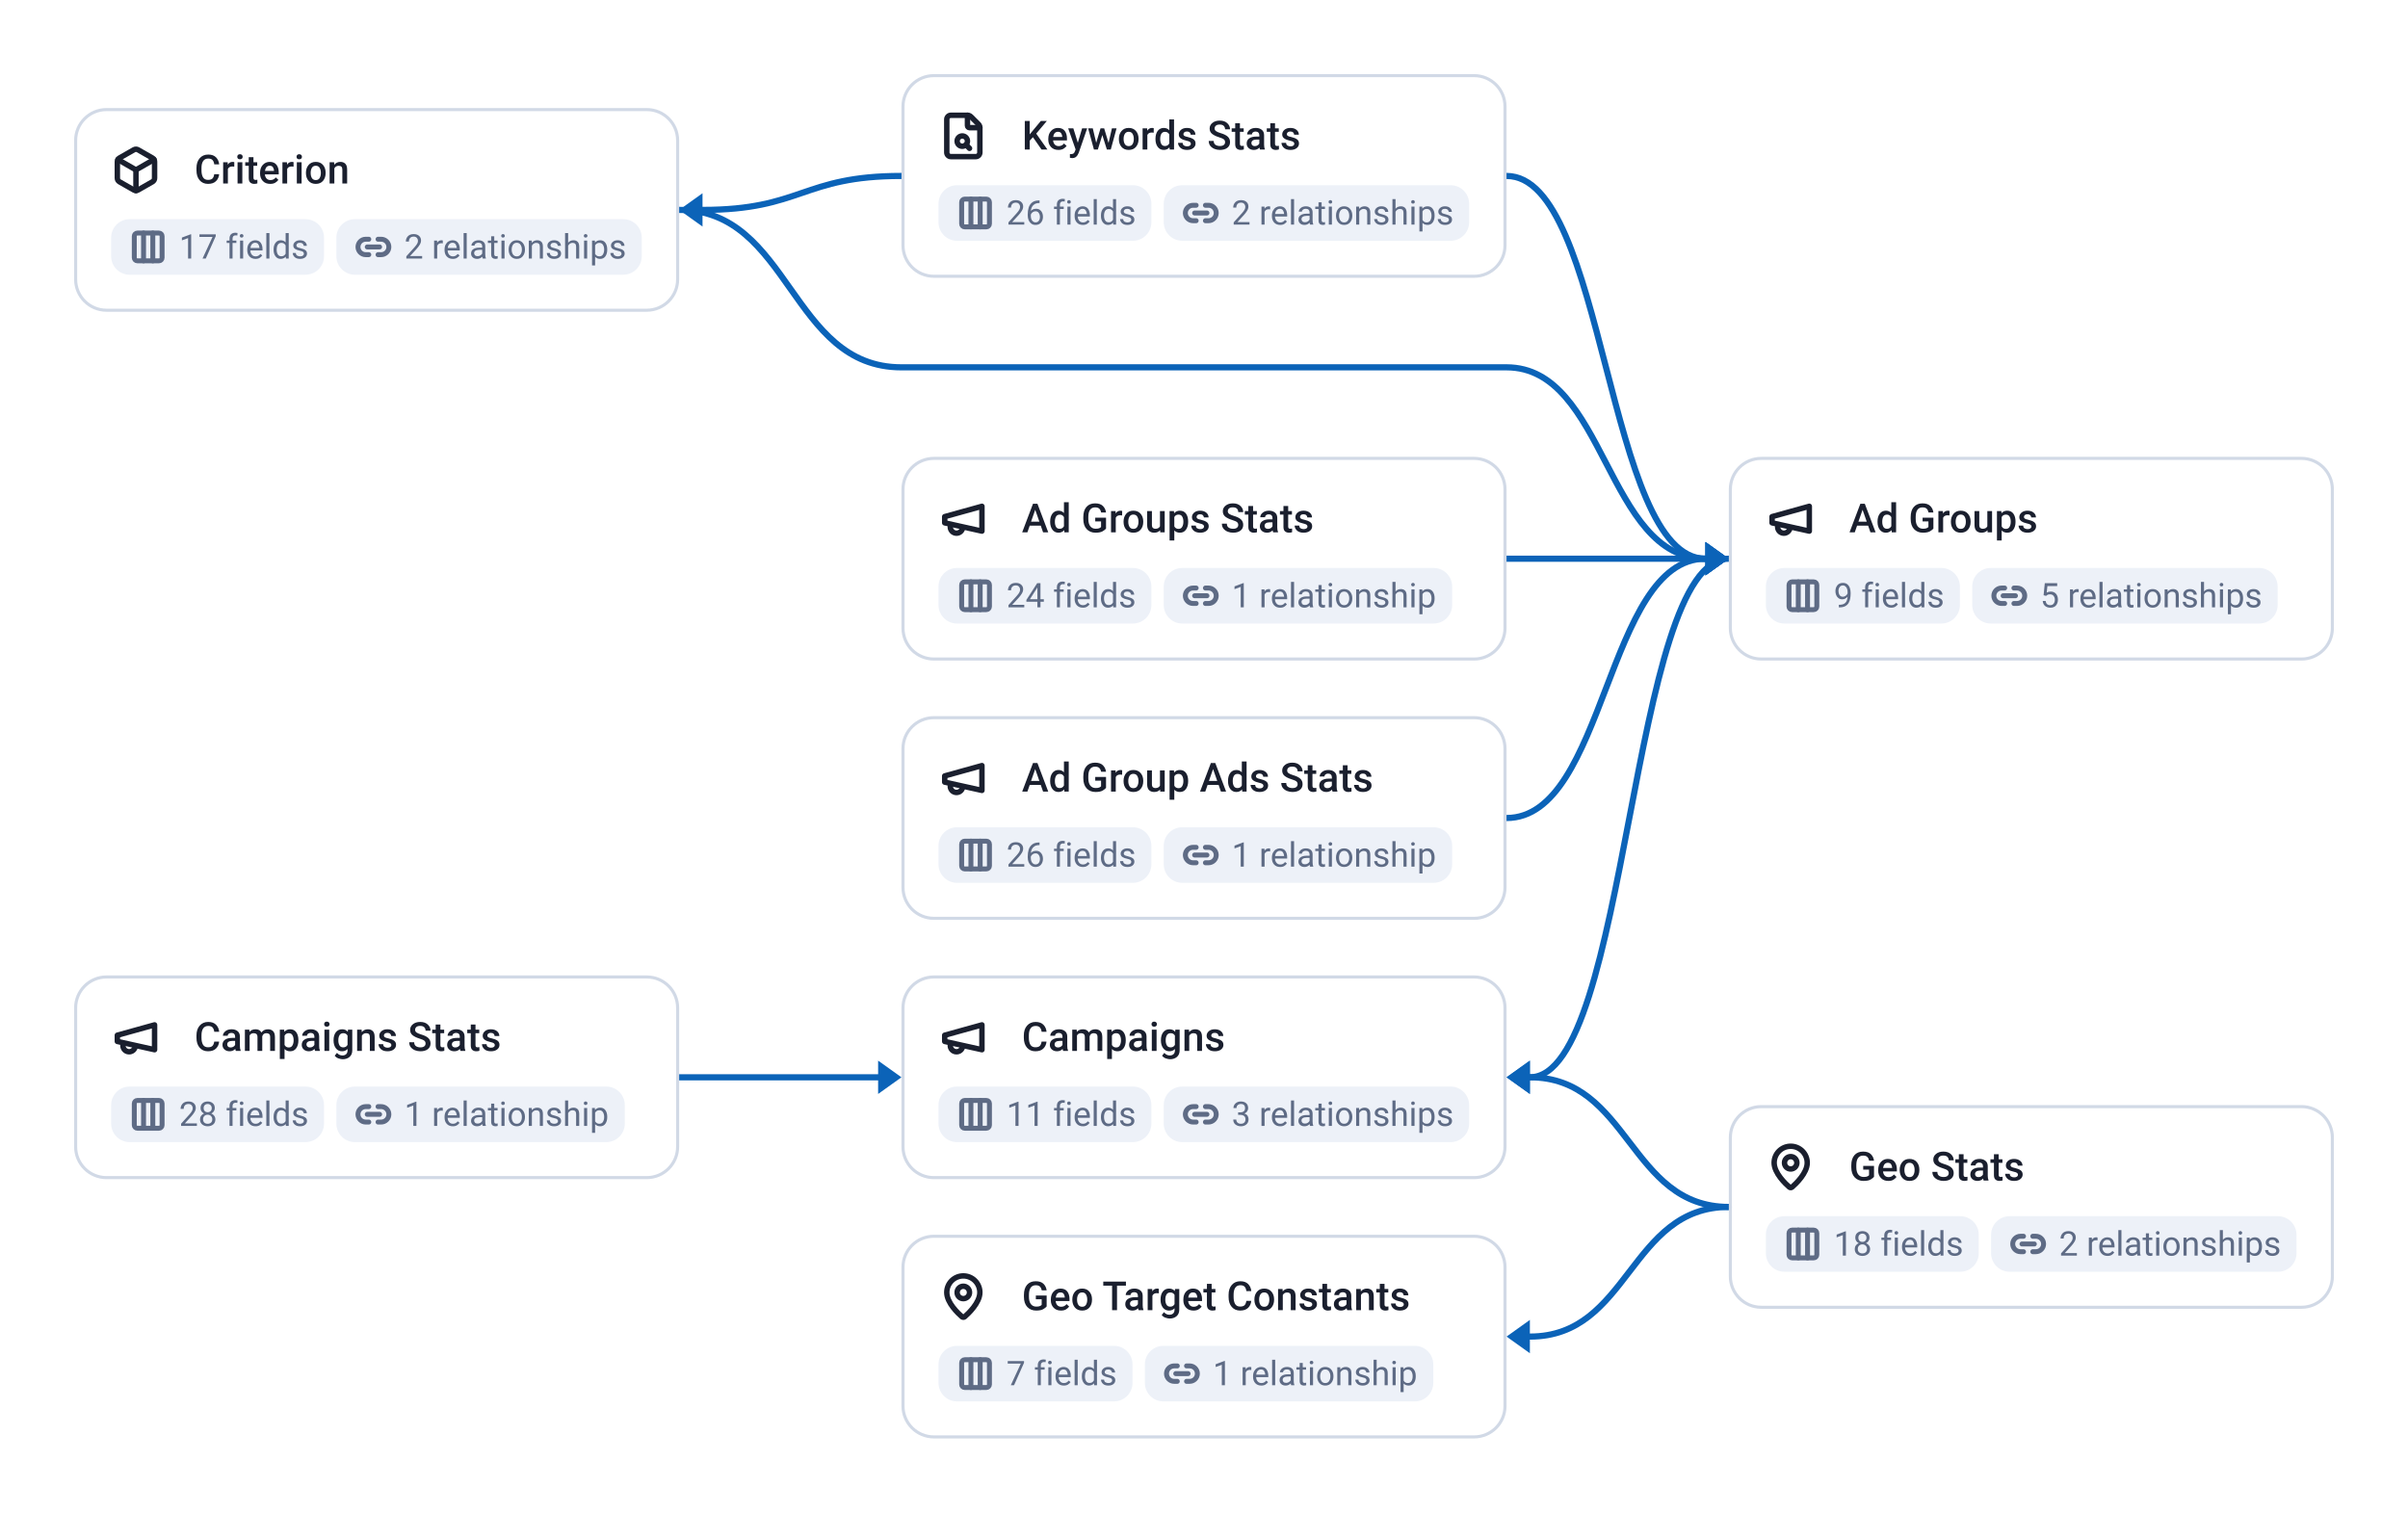
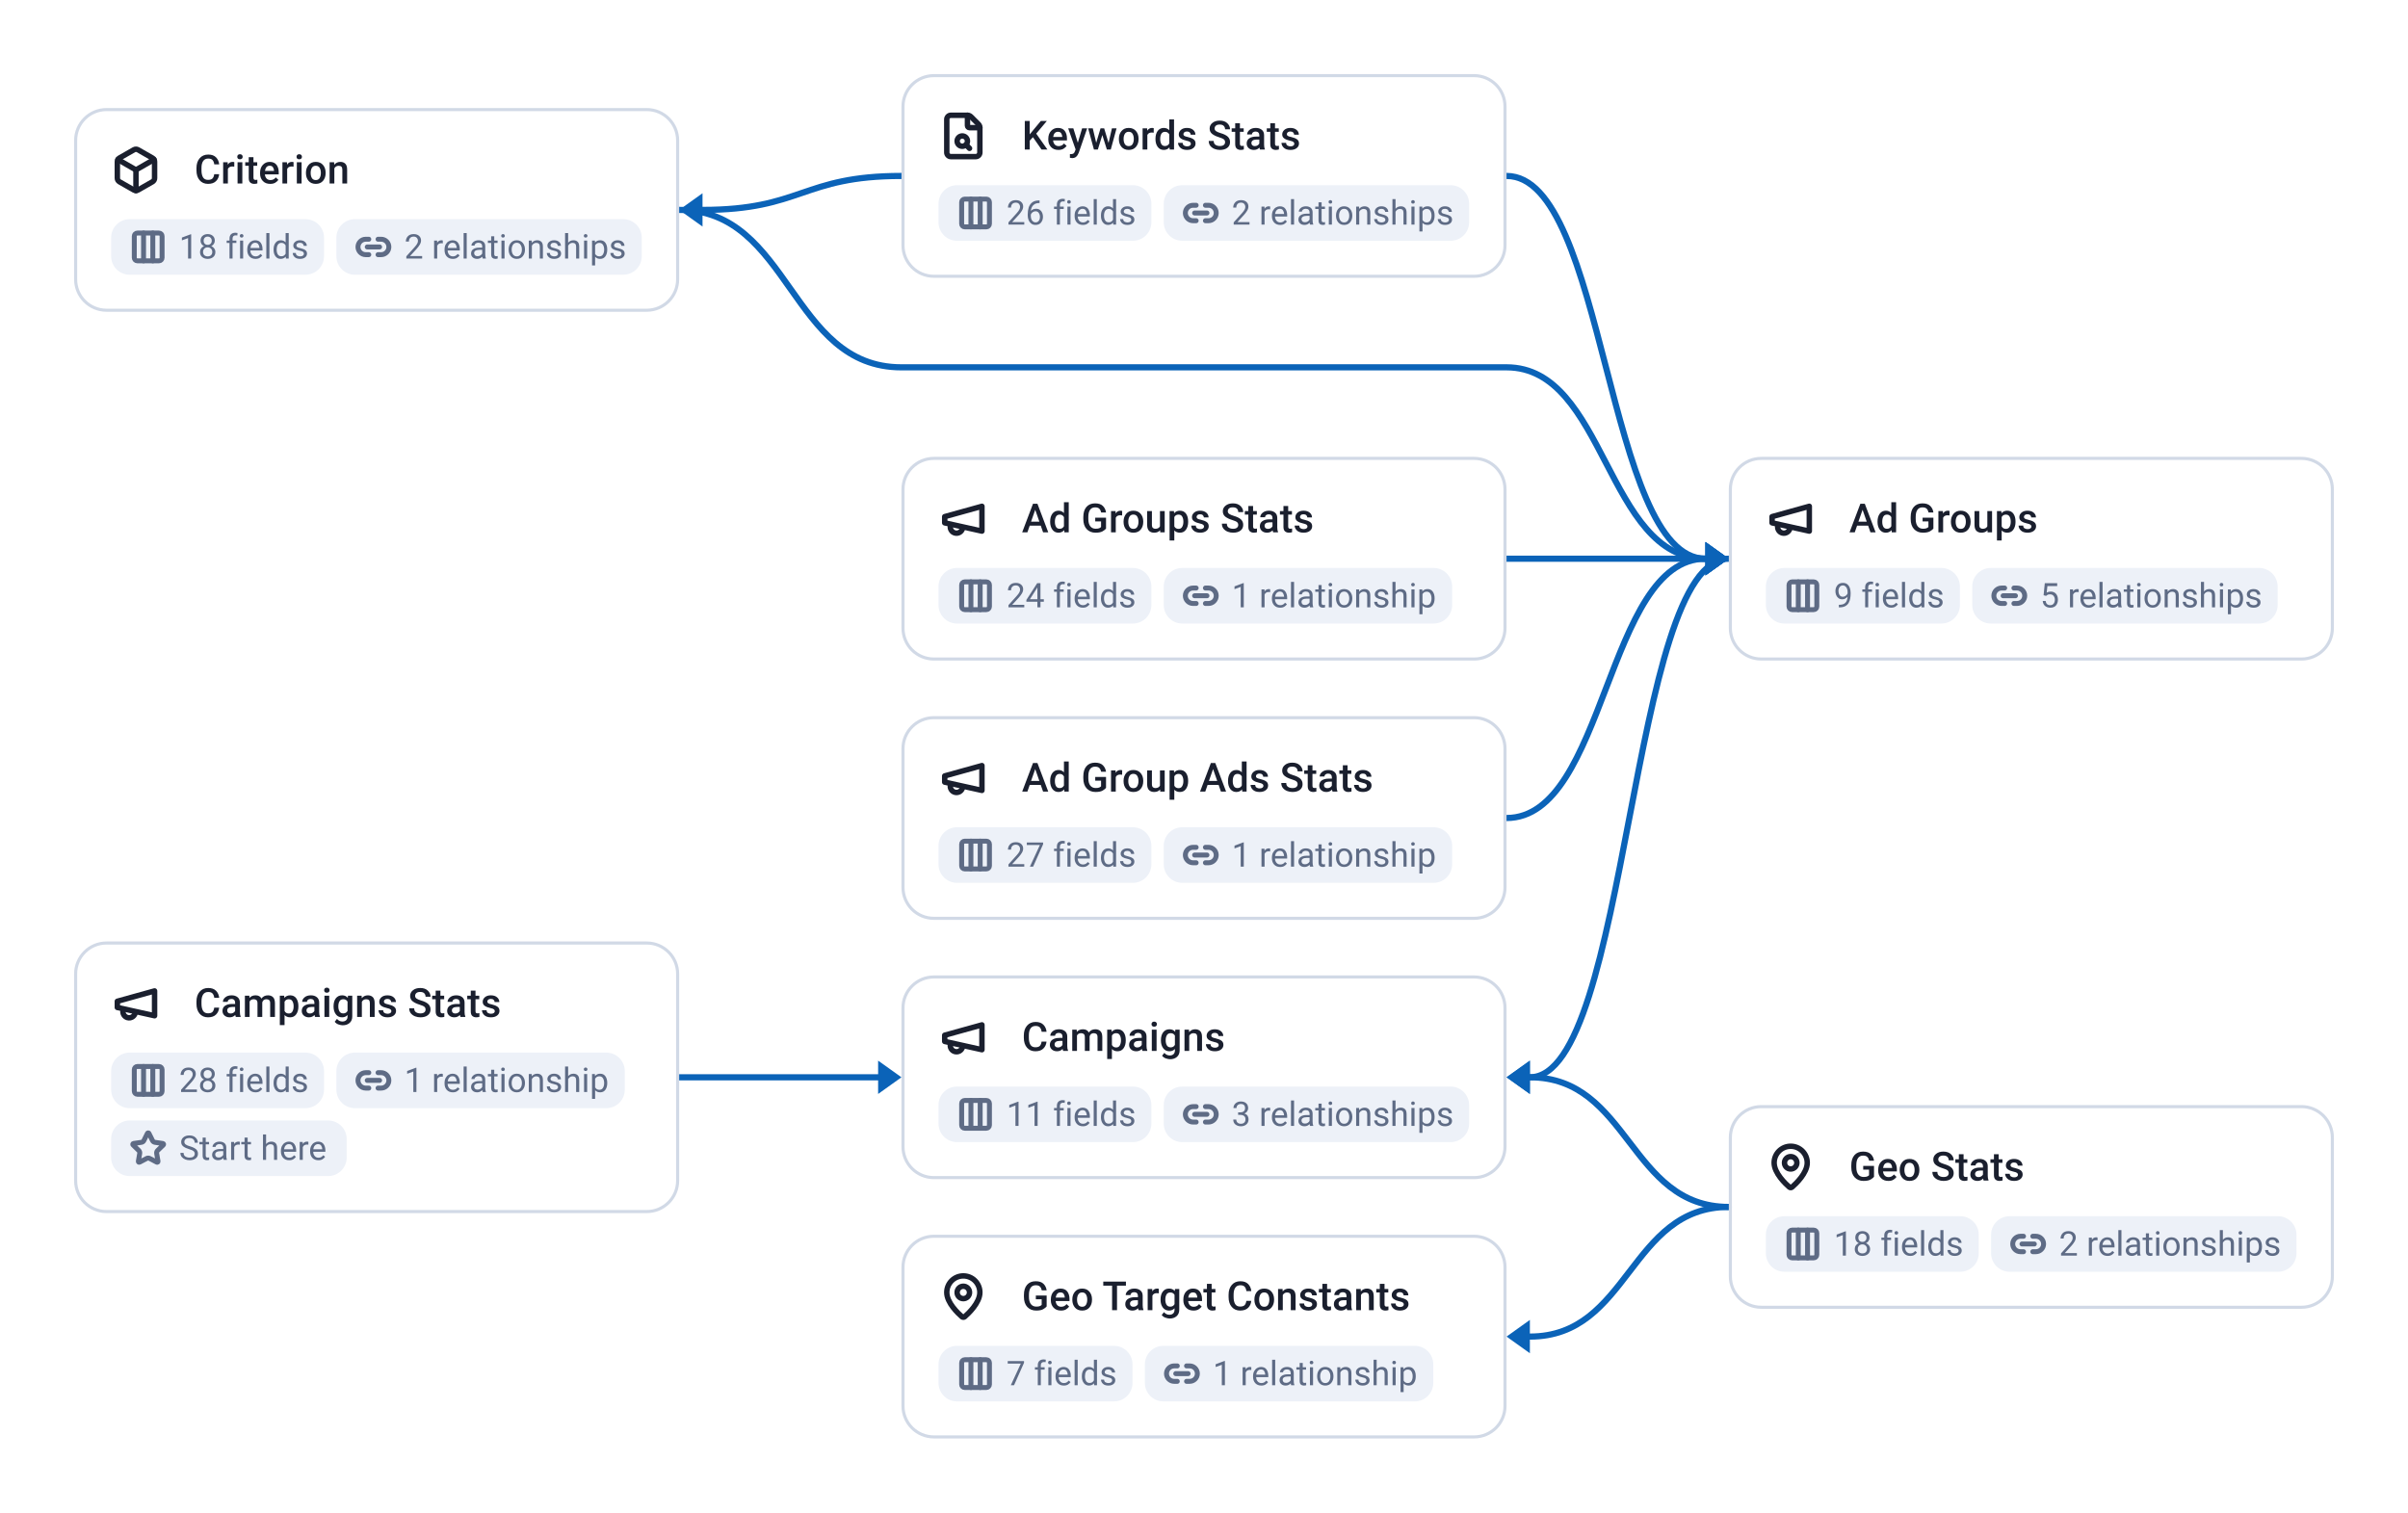
<svg xmlns="http://www.w3.org/2000/svg" width="780" height="490" viewBox="0 0 780 490" role="img" aria-labelledby="t">
  <view id="mart-ad-group-ads-stats" viewBox="110 107.5 560 315" />
  <view id="mart-ad-groups" viewBox="378 23.5 560 315" />
-   <view id="central" viewBox="378 23.5 560 315" />
  <view id="mart-ad-groups-stats" viewBox="110 23.5 560 315" />
  <view id="mart-campaigns" viewBox="110 191.5 560 315" />
  <view id="mart-campaigns-stats" viewBox="-158 191.5 560 315" />
+   <view id="central" viewBox="-158 191.5 560 315" />
  <view id="mart-criterion" viewBox="-158 -89.5 560 315" />
  <view id="mart-geo-stats" viewBox="378 233.5 560 315" />
  <view id="mart-geo-target-constants" viewBox="110 275.5 560 315" />
  <view id="mart-keywords-stats" viewBox="110 -100.5 560 315" />
  <rect x="-158" y="-100.5" width="1096" height="691" fill="#ffffff" />
  <path d="M488 265 C 520.22 265, 520.22 181, 552.44 181" fill="none" stroke="#0b63b8" stroke-width="2" stroke-linecap="round" />
  <path d="M552.44 175.6L560 181L552.44 186.4Z" fill="#0b63b8" />
  <path d="M560 181 C 527.78 181, 527.78 349, 495.56 349" fill="none" stroke="#0b63b8" stroke-width="2" stroke-linecap="round" />
  <path d="M495.56 343.6L488 349L495.56 354.4Z" fill="#0b63b8" />
  <path d="M488 181 C 520.22 181, 520.22 181, 552.44 181" fill="none" stroke="#0b63b8" stroke-width="2" stroke-linecap="round" />
  <path d="M552.44 175.6L560 181L552.44 186.4Z" fill="#0b63b8" />
  <path d="M220 349 C 252.22 349, 252.22 349, 284.44 349" fill="none" stroke="#0b63b8" stroke-width="2" stroke-linecap="round" />
  <path d="M284.44 343.6L292 349L284.44 354.4Z" fill="#0b63b8" />
  <path d="M220 68 C 256 68, 256 119, 292 119 C 292 119, 488 119, 488 119 C 520.22 119, 520.22 181, 552.44 181" fill="none" stroke="#0b63b8" stroke-width="2" stroke-linecap="round" />
  <path d="M552.44 175.6L560 181L552.44 186.4Z" fill="#0b63b8" />
  <path d="M560 391 C 527.78 391, 527.78 349, 495.56 349" fill="none" stroke="#0b63b8" stroke-width="2" stroke-linecap="round" />
  <path d="M495.56 343.6L488 349L495.56 354.4Z" fill="#0b63b8" />
  <path d="M560 391 C 527.78 391, 527.78 433, 495.56 433" fill="none" stroke="#0b63b8" stroke-width="2" stroke-linecap="round" />
  <path d="M495.56 427.6L488 433L495.56 438.4Z" fill="#0b63b8" />
  <path d="M488 57 C 520.22 57, 520.22 181, 552.44 181" fill="none" stroke="#0b63b8" stroke-width="2" stroke-linecap="round" />
  <path d="M552.44 175.6L560 181L552.44 186.4Z" fill="#0b63b8" />
  <path d="M292 57 C 259.78 57, 259.78 68, 227.56 68" fill="none" stroke="#0b63b8" stroke-width="2" stroke-linecap="round" />
  <path d="M227.56 62.6L220 68L227.56 73.4Z" fill="#0b63b8" />
  <g>
    <rect x="292.5" y="232.5" width="195" height="65" rx="10" fill="#ffffff" fill-opacity="0.8" stroke="#d1d9e6" stroke-width="1" />
    <g transform="translate(304 244) scale(0.67)" fill="none" stroke="#1a1f2e" stroke-width="2.63" stroke-linecap="round" stroke-linejoin="round" color="#1a1f2e">
      <path d="m3 11 18-5v12L3 14v-3z" />
      <path d="M11.6 16.8a3 3 0 1 1-5.8-1.6" />
    </g>
    <text x="331" y="252" font-family="Roboto, -apple-system, BlinkMacSystemFont, 'Segoe UI', Helvetica, Arial, sans-serif" font-size="13" font-weight="500" fill="#1a1f2e" dominant-baseline="central" textLength="118.34" lengthAdjust="spacingAndGlyphs">Ad Group Ads Stats</text>
    <rect x="304" y="268" width="68.96" height="18" rx="6" fill="#edf1f8" />
    <g transform="translate(310 271) scale(0.5)" fill="none" stroke="#5e6b85" stroke-width="3.2" stroke-linecap="round" stroke-linejoin="round" color="#5e6b85">
      <rect width="18" height="18" x="3" y="3" rx="2" />
      <path d="M9 3v18" />
      <path d="M15 3v18" />
    </g>
-     <text x="326" y="277" font-family="Roboto, -apple-system, BlinkMacSystemFont, 'Segoe UI', Helvetica, Arial, sans-serif" font-size="11" fill="#5e6b85" dominant-baseline="central" textLength="40.96" lengthAdjust="spacingAndGlyphs">26 fields</text>
+     <text x="326" y="277" font-family="Roboto, -apple-system, BlinkMacSystemFont, 'Segoe UI', Helvetica, Arial, sans-serif" font-size="11" fill="#5e6b85" dominant-baseline="central" textLength="40.96" lengthAdjust="spacingAndGlyphs">27 fields</text>
    <rect x="376.96" y="268" width="93.42" height="18" rx="6" fill="#edf1f8" />
    <g transform="translate(382.96 271) scale(0.5)" fill="none" stroke="#5e6b85" stroke-width="3.2" stroke-linecap="round" stroke-linejoin="round" color="#5e6b85">
      <path d="M9 17H7A5 5 0 0 1 7 7h2" />
      <path d="M15 7h2a5 5 0 1 1 0 10h-2" />
      <line x1="8" x2="16" y1="12" y2="12" />
    </g>
    <text x="398.96" y="277" font-family="Roboto, -apple-system, BlinkMacSystemFont, 'Segoe UI', Helvetica, Arial, sans-serif" font-size="11" fill="#5e6b85" dominant-baseline="central" textLength="65.42" lengthAdjust="spacingAndGlyphs">1 relationship</text>
  </g>
  <g>
    <rect x="560.5" y="148.5" width="195" height="65" rx="10" fill="#ffffff" fill-opacity="0.8" stroke="#d1d9e6" stroke-width="1" />
    <g transform="translate(572 160) scale(0.67)" fill="none" stroke="#1a1f2e" stroke-width="2.63" stroke-linecap="round" stroke-linejoin="round" color="#1a1f2e">
      <path d="m3 11 18-5v12L3 14v-3z" />
      <path d="M11.6 16.8a3 3 0 1 1-5.8-1.6" />
    </g>
    <text x="599" y="168" font-family="Roboto, -apple-system, BlinkMacSystemFont, 'Segoe UI', Helvetica, Arial, sans-serif" font-size="13" font-weight="500" fill="#1a1f2e" dominant-baseline="central" textLength="64" lengthAdjust="spacingAndGlyphs">Ad Groups</text>
    <rect x="572" y="184" width="62.85" height="18" rx="6" fill="#edf1f8" />
    <g transform="translate(578 187) scale(0.5)" fill="none" stroke="#5e6b85" stroke-width="3.2" stroke-linecap="round" stroke-linejoin="round" color="#5e6b85">
      <rect width="18" height="18" x="3" y="3" rx="2" />
      <path d="M9 3v18" />
      <path d="M15 3v18" />
    </g>
    <text x="594" y="193" font-family="Roboto, -apple-system, BlinkMacSystemFont, 'Segoe UI', Helvetica, Arial, sans-serif" font-size="11" fill="#5e6b85" dominant-baseline="central" textLength="34.85" lengthAdjust="spacingAndGlyphs">9 fields</text>
    <rect x="638.85" y="184" width="98.92" height="18" rx="6" fill="#edf1f8" />
    <g transform="translate(644.85 187) scale(0.5)" fill="none" stroke="#5e6b85" stroke-width="3.2" stroke-linecap="round" stroke-linejoin="round" color="#5e6b85">
      <path d="M9 17H7A5 5 0 0 1 7 7h2" />
      <path d="M15 7h2a5 5 0 1 1 0 10h-2" />
      <line x1="8" x2="16" y1="12" y2="12" />
    </g>
    <text x="660.85" y="193" font-family="Roboto, -apple-system, BlinkMacSystemFont, 'Segoe UI', Helvetica, Arial, sans-serif" font-size="11" fill="#5e6b85" dominant-baseline="central" textLength="70.92" lengthAdjust="spacingAndGlyphs">5 relationships</text>
  </g>
  <g>
    <rect x="292.5" y="148.5" width="195" height="65" rx="10" fill="#ffffff" fill-opacity="0.8" stroke="#d1d9e6" stroke-width="1" />
    <g transform="translate(304 160) scale(0.67)" fill="none" stroke="#1a1f2e" stroke-width="2.63" stroke-linecap="round" stroke-linejoin="round" color="#1a1f2e">
      <path d="m3 11 18-5v12L3 14v-3z" />
      <path d="M11.6 16.8a3 3 0 1 1-5.8-1.6" />
    </g>
    <text x="331" y="168" font-family="Roboto, -apple-system, BlinkMacSystemFont, 'Segoe UI', Helvetica, Arial, sans-serif" font-size="13" font-weight="500" fill="#1a1f2e" dominant-baseline="central" textLength="98.24" lengthAdjust="spacingAndGlyphs">Ad Groups Stats</text>
    <rect x="304" y="184" width="68.96" height="18" rx="6" fill="#edf1f8" />
    <g transform="translate(310 187) scale(0.5)" fill="none" stroke="#5e6b85" stroke-width="3.2" stroke-linecap="round" stroke-linejoin="round" color="#5e6b85">
      <rect width="18" height="18" x="3" y="3" rx="2" />
      <path d="M9 3v18" />
      <path d="M15 3v18" />
    </g>
    <text x="326" y="193" font-family="Roboto, -apple-system, BlinkMacSystemFont, 'Segoe UI', Helvetica, Arial, sans-serif" font-size="11" fill="#5e6b85" dominant-baseline="central" textLength="40.96" lengthAdjust="spacingAndGlyphs">24 fields</text>
    <rect x="376.96" y="184" width="93.42" height="18" rx="6" fill="#edf1f8" />
    <g transform="translate(382.96 187) scale(0.5)" fill="none" stroke="#5e6b85" stroke-width="3.2" stroke-linecap="round" stroke-linejoin="round" color="#5e6b85">
      <path d="M9 17H7A5 5 0 0 1 7 7h2" />
      <path d="M15 7h2a5 5 0 1 1 0 10h-2" />
      <line x1="8" x2="16" y1="12" y2="12" />
    </g>
    <text x="398.96" y="193" font-family="Roboto, -apple-system, BlinkMacSystemFont, 'Segoe UI', Helvetica, Arial, sans-serif" font-size="11" fill="#5e6b85" dominant-baseline="central" textLength="65.42" lengthAdjust="spacingAndGlyphs">1 relationship</text>
  </g>
  <g>
    <rect x="292.5" y="316.5" width="195" height="65" rx="10" fill="#ffffff" fill-opacity="0.8" stroke="#d1d9e6" stroke-width="1" />
    <g transform="translate(304 328) scale(0.67)" fill="none" stroke="#1a1f2e" stroke-width="2.63" stroke-linecap="round" stroke-linejoin="round" color="#1a1f2e">
      <path d="m3 11 18-5v12L3 14v-3z" />
      <path d="M11.6 16.8a3 3 0 1 1-5.8-1.6" />
    </g>
    <text x="331" y="336" font-family="Roboto, -apple-system, BlinkMacSystemFont, 'Segoe UI', Helvetica, Arial, sans-serif" font-size="13" font-weight="500" fill="#1a1f2e" dominant-baseline="central" textLength="67.71" lengthAdjust="spacingAndGlyphs">Campaigns</text>
    <rect x="304" y="352" width="68.96" height="18" rx="6" fill="#edf1f8" />
    <g transform="translate(310 355) scale(0.5)" fill="none" stroke="#5e6b85" stroke-width="3.2" stroke-linecap="round" stroke-linejoin="round" color="#5e6b85">
      <rect width="18" height="18" x="3" y="3" rx="2" />
      <path d="M9 3v18" />
      <path d="M15 3v18" />
    </g>
    <text x="326" y="361" font-family="Roboto, -apple-system, BlinkMacSystemFont, 'Segoe UI', Helvetica, Arial, sans-serif" font-size="11" fill="#5e6b85" dominant-baseline="central" textLength="40.96" lengthAdjust="spacingAndGlyphs">11 fields</text>
    <rect x="376.96" y="352" width="98.92" height="18" rx="6" fill="#edf1f8" />
    <g transform="translate(382.96 355) scale(0.5)" fill="none" stroke="#5e6b85" stroke-width="3.2" stroke-linecap="round" stroke-linejoin="round" color="#5e6b85">
      <path d="M9 17H7A5 5 0 0 1 7 7h2" />
      <path d="M15 7h2a5 5 0 1 1 0 10h-2" />
      <line x1="8" x2="16" y1="12" y2="12" />
    </g>
    <text x="398.96" y="361" font-family="Roboto, -apple-system, BlinkMacSystemFont, 'Segoe UI', Helvetica, Arial, sans-serif" font-size="11" fill="#5e6b85" dominant-baseline="central" textLength="70.92" lengthAdjust="spacingAndGlyphs">3 relationships</text>
  </g>
  <g>
-     <rect x="24.5" y="316.5" width="195" height="65" rx="10" fill="#ffffff" fill-opacity="0.8" stroke="#d1d9e6" stroke-width="1" />
-     <g transform="translate(36 328) scale(0.67)" fill="none" stroke="#1a1f2e" stroke-width="2.63" stroke-linecap="round" stroke-linejoin="round" color="#1a1f2e">
-       <path d="m3 11 18-5v12L3 14v-3z" />
-       <path d="M11.6 16.8a3 3 0 1 1-5.8-1.6" />
-     </g>
-     <text x="63" y="336" font-family="Roboto, -apple-system, BlinkMacSystemFont, 'Segoe UI', Helvetica, Arial, sans-serif" font-size="13" font-weight="500" fill="#1a1f2e" dominant-baseline="central" textLength="101.95" lengthAdjust="spacingAndGlyphs">Campaigns Stats</text>
-     <rect x="36" y="352" width="68.96" height="18" rx="6" fill="#edf1f8" />
-     <g transform="translate(42 355) scale(0.5)" fill="none" stroke="#5e6b85" stroke-width="3.2" stroke-linecap="round" stroke-linejoin="round" color="#5e6b85">
-       <rect width="18" height="18" x="3" y="3" rx="2" />
-       <path d="M9 3v18" />
-       <path d="M15 3v18" />
-     </g>
-     <text x="58" y="361" font-family="Roboto, -apple-system, BlinkMacSystemFont, 'Segoe UI', Helvetica, Arial, sans-serif" font-size="11" fill="#5e6b85" dominant-baseline="central" textLength="40.96" lengthAdjust="spacingAndGlyphs">28 fields</text>
-     <rect x="108.96" y="352" width="93.42" height="18" rx="6" fill="#edf1f8" />
-     <g transform="translate(114.96 355) scale(0.5)" fill="none" stroke="#5e6b85" stroke-width="3.2" stroke-linecap="round" stroke-linejoin="round" color="#5e6b85">
-       <path d="M9 17H7A5 5 0 0 1 7 7h2" />
-       <path d="M15 7h2a5 5 0 1 1 0 10h-2" />
-       <line x1="8" x2="16" y1="12" y2="12" />
-     </g>
-     <text x="130.96" y="361" font-family="Roboto, -apple-system, BlinkMacSystemFont, 'Segoe UI', Helvetica, Arial, sans-serif" font-size="11" fill="#5e6b85" dominant-baseline="central" textLength="65.42" lengthAdjust="spacingAndGlyphs">1 relationship</text>
+     <rect x="24.5" y="305.5" width="195" height="87" rx="10" fill="#ffffff" fill-opacity="0.8" stroke="#d1d9e6" stroke-width="1" />
+     <g transform="translate(36 317) scale(0.67)" fill="none" stroke="#1a1f2e" stroke-width="2.63" stroke-linecap="round" stroke-linejoin="round" color="#1a1f2e">
+       <path d="m3 11 18-5v12L3 14v-3z" />
+       <path d="M11.6 16.8a3 3 0 1 1-5.8-1.6" />
+     </g>
+     <text x="63" y="325" font-family="Roboto, -apple-system, BlinkMacSystemFont, 'Segoe UI', Helvetica, Arial, sans-serif" font-size="13" font-weight="500" fill="#1a1f2e" dominant-baseline="central" textLength="101.95" lengthAdjust="spacingAndGlyphs">Campaigns Stats</text>
+     <rect x="36" y="341" width="68.96" height="18" rx="6" fill="#edf1f8" />
+     <g transform="translate(42 344) scale(0.5)" fill="none" stroke="#5e6b85" stroke-width="3.2" stroke-linecap="round" stroke-linejoin="round" color="#5e6b85">
+       <rect width="18" height="18" x="3" y="3" rx="2" />
+       <path d="M9 3v18" />
+       <path d="M15 3v18" />
+     </g>
+     <text x="58" y="350" font-family="Roboto, -apple-system, BlinkMacSystemFont, 'Segoe UI', Helvetica, Arial, sans-serif" font-size="11" fill="#5e6b85" dominant-baseline="central" textLength="40.96" lengthAdjust="spacingAndGlyphs">28 fields</text>
+     <rect x="108.96" y="341" width="93.42" height="18" rx="6" fill="#edf1f8" />
+     <g transform="translate(114.96 344) scale(0.5)" fill="none" stroke="#5e6b85" stroke-width="3.2" stroke-linecap="round" stroke-linejoin="round" color="#5e6b85">
+       <path d="M9 17H7A5 5 0 0 1 7 7h2" />
+       <path d="M15 7h2a5 5 0 1 1 0 10h-2" />
+       <line x1="8" x2="16" y1="12" y2="12" />
+     </g>
+     <text x="130.96" y="350" font-family="Roboto, -apple-system, BlinkMacSystemFont, 'Segoe UI', Helvetica, Arial, sans-serif" font-size="11" fill="#5e6b85" dominant-baseline="central" textLength="65.42" lengthAdjust="spacingAndGlyphs">1 relationship</text>
+     <rect x="36" y="363" width="76.3" height="18" rx="6" fill="#edf1f8" />
+     <g transform="translate(42 366) scale(0.5)" fill="none" stroke="#5e6b85" stroke-width="3.2" stroke-linecap="round" stroke-linejoin="round" color="#5e6b85">
+       <path d="M11.525 2.295a.53.53 0 0 1 .95 0l2.31 4.679a2.12 2.12 0 0 0 1.595 1.16l5.166.756a.53.53 0 0 1 .294.904l-3.736 3.638a2.12 2.12 0 0 0-.611 1.878l.882 5.14a.53.53 0 0 1-.771.56l-4.618-2.428a2.12 2.12 0 0 0-1.973 0L6.396 21.01a.53.53 0 0 1-.77-.56l.881-5.139a2.12 2.12 0 0 0-.611-1.879L2.16 9.795a.53.53 0 0 1 .294-.906l5.165-.755a2.12 2.12 0 0 0 1.597-1.16z" />
+     </g>
+     <text x="58" y="372" font-family="Roboto, -apple-system, BlinkMacSystemFont, 'Segoe UI', Helvetica, Arial, sans-serif" font-size="11" fill="#5e6b85" dominant-baseline="central" textLength="48.3" lengthAdjust="spacingAndGlyphs">Start here</text>
  </g>
  <g>
    <rect x="24.5" y="35.5" width="195" height="65" rx="10" fill="#ffffff" fill-opacity="0.8" stroke="#d1d9e6" stroke-width="1" />
    <g transform="translate(36 47) scale(0.67)" fill="none" stroke="#1a1f2e" stroke-width="2.63" stroke-linecap="round" stroke-linejoin="round" color="#1a1f2e">
      <path d="M21 8a2 2 0 0 0-1-1.73l-7-4a2 2 0 0 0-2 0l-7 4A2 2 0 0 0 3 8v8a2 2 0 0 0 1 1.73l7 4a2 2 0 0 0 2 0l7-4A2 2 0 0 0 21 16Z" />
      <path d="m3.3 7 8.7 5 8.7-5" />
      <path d="M12 22V12" />
    </g>
    <text x="63" y="55" font-family="Roboto, -apple-system, BlinkMacSystemFont, 'Segoe UI', Helvetica, Arial, sans-serif" font-size="13" font-weight="500" fill="#1a1f2e" dominant-baseline="central" textLength="50.59" lengthAdjust="spacingAndGlyphs">Criterion</text>
    <rect x="36" y="71" width="68.96" height="18" rx="6" fill="#edf1f8" />
    <g transform="translate(42 74) scale(0.5)" fill="none" stroke="#5e6b85" stroke-width="3.2" stroke-linecap="round" stroke-linejoin="round" color="#5e6b85">
      <rect width="18" height="18" x="3" y="3" rx="2" />
      <path d="M9 3v18" />
      <path d="M15 3v18" />
    </g>
-     <text x="58" y="80" font-family="Roboto, -apple-system, BlinkMacSystemFont, 'Segoe UI', Helvetica, Arial, sans-serif" font-size="11" fill="#5e6b85" dominant-baseline="central" textLength="40.96" lengthAdjust="spacingAndGlyphs">17 fields</text>
+     <text x="58" y="80" font-family="Roboto, -apple-system, BlinkMacSystemFont, 'Segoe UI', Helvetica, Arial, sans-serif" font-size="11" fill="#5e6b85" dominant-baseline="central" textLength="40.96" lengthAdjust="spacingAndGlyphs">18 fields</text>
    <rect x="108.96" y="71" width="98.92" height="18" rx="6" fill="#edf1f8" />
    <g transform="translate(114.96 74) scale(0.5)" fill="none" stroke="#5e6b85" stroke-width="3.2" stroke-linecap="round" stroke-linejoin="round" color="#5e6b85">
      <path d="M9 17H7A5 5 0 0 1 7 7h2" />
      <path d="M15 7h2a5 5 0 1 1 0 10h-2" />
      <line x1="8" x2="16" y1="12" y2="12" />
    </g>
    <text x="130.96" y="80" font-family="Roboto, -apple-system, BlinkMacSystemFont, 'Segoe UI', Helvetica, Arial, sans-serif" font-size="11" fill="#5e6b85" dominant-baseline="central" textLength="70.92" lengthAdjust="spacingAndGlyphs">2 relationships</text>
  </g>
  <g>
    <rect x="560.5" y="358.5" width="195" height="65" rx="10" fill="#ffffff" fill-opacity="0.8" stroke="#d1d9e6" stroke-width="1" />
    <g transform="translate(572 370) scale(0.67)" fill="none" stroke="#1a1f2e" stroke-width="2.63" stroke-linecap="round" stroke-linejoin="round" color="#1a1f2e">
      <path d="M20 10c0 4.993-5.539 10.193-7.399 11.799a1 1 0 0 1-1.202 0C9.539 20.193 4 14.993 4 10a8 8 0 0 1 16 0" />
      <circle cx="12" cy="10" r="3" />
    </g>
    <text x="599" y="378" font-family="Roboto, -apple-system, BlinkMacSystemFont, 'Segoe UI', Helvetica, Arial, sans-serif" font-size="13" font-weight="500" fill="#1a1f2e" dominant-baseline="central" textLength="59.55" lengthAdjust="spacingAndGlyphs">Geo Stats</text>
    <rect x="572" y="394" width="68.96" height="18" rx="6" fill="#edf1f8" />
    <g transform="translate(578 397) scale(0.5)" fill="none" stroke="#5e6b85" stroke-width="3.2" stroke-linecap="round" stroke-linejoin="round" color="#5e6b85">
      <rect width="18" height="18" x="3" y="3" rx="2" />
      <path d="M9 3v18" />
      <path d="M15 3v18" />
    </g>
    <text x="594" y="403" font-family="Roboto, -apple-system, BlinkMacSystemFont, 'Segoe UI', Helvetica, Arial, sans-serif" font-size="11" fill="#5e6b85" dominant-baseline="central" textLength="40.96" lengthAdjust="spacingAndGlyphs">18 fields</text>
    <rect x="644.96" y="394" width="98.92" height="18" rx="6" fill="#edf1f8" />
    <g transform="translate(650.96 397) scale(0.5)" fill="none" stroke="#5e6b85" stroke-width="3.2" stroke-linecap="round" stroke-linejoin="round" color="#5e6b85">
      <path d="M9 17H7A5 5 0 0 1 7 7h2" />
      <path d="M15 7h2a5 5 0 1 1 0 10h-2" />
      <line x1="8" x2="16" y1="12" y2="12" />
    </g>
    <text x="666.96" y="403" font-family="Roboto, -apple-system, BlinkMacSystemFont, 'Segoe UI', Helvetica, Arial, sans-serif" font-size="11" fill="#5e6b85" dominant-baseline="central" textLength="70.92" lengthAdjust="spacingAndGlyphs">2 relationships</text>
  </g>
  <g>
    <rect x="292.5" y="400.5" width="195" height="65" rx="10" fill="#ffffff" fill-opacity="0.8" stroke="#d1d9e6" stroke-width="1" />
    <g transform="translate(304 412) scale(0.67)" fill="none" stroke="#1a1f2e" stroke-width="2.63" stroke-linecap="round" stroke-linejoin="round" color="#1a1f2e">
      <path d="M20 10c0 4.993-5.539 10.193-7.399 11.799a1 1 0 0 1-1.202 0C9.539 20.193 4 14.993 4 10a8 8 0 0 1 16 0" />
      <circle cx="12" cy="10" r="3" />
    </g>
    <text x="331" y="420" font-family="Roboto, -apple-system, BlinkMacSystemFont, 'Segoe UI', Helvetica, Arial, sans-serif" font-size="13" font-weight="500" fill="#1a1f2e" dominant-baseline="central" textLength="131.73" lengthAdjust="spacingAndGlyphs">Geo Target Constants</text>
    <rect x="304" y="436" width="62.85" height="18" rx="6" fill="#edf1f8" />
    <g transform="translate(310 439) scale(0.5)" fill="none" stroke="#5e6b85" stroke-width="3.2" stroke-linecap="round" stroke-linejoin="round" color="#5e6b85">
      <rect width="18" height="18" x="3" y="3" rx="2" />
      <path d="M9 3v18" />
      <path d="M15 3v18" />
    </g>
    <text x="326" y="445" font-family="Roboto, -apple-system, BlinkMacSystemFont, 'Segoe UI', Helvetica, Arial, sans-serif" font-size="11" fill="#5e6b85" dominant-baseline="central" textLength="34.85" lengthAdjust="spacingAndGlyphs">7 fields</text>
    <rect x="370.85" y="436" width="93.42" height="18" rx="6" fill="#edf1f8" />
    <g transform="translate(376.85 439) scale(0.5)" fill="none" stroke="#5e6b85" stroke-width="3.2" stroke-linecap="round" stroke-linejoin="round" color="#5e6b85">
      <path d="M9 17H7A5 5 0 0 1 7 7h2" />
      <path d="M15 7h2a5 5 0 1 1 0 10h-2" />
      <line x1="8" x2="16" y1="12" y2="12" />
    </g>
    <text x="392.85" y="445" font-family="Roboto, -apple-system, BlinkMacSystemFont, 'Segoe UI', Helvetica, Arial, sans-serif" font-size="11" fill="#5e6b85" dominant-baseline="central" textLength="65.42" lengthAdjust="spacingAndGlyphs">1 relationship</text>
  </g>
  <g>
    <rect x="292.5" y="24.5" width="195" height="65" rx="10" fill="#ffffff" fill-opacity="0.8" stroke="#d1d9e6" stroke-width="1" />
    <g transform="translate(304 36) scale(0.67)" fill="none" stroke="#1a1f2e" stroke-width="2.63" stroke-linecap="round" stroke-linejoin="round" color="#1a1f2e">
      <path d="M6 22a2 2 0 0 1-2-2V4a2 2 0 0 1 2-2h8a2.4 2.4 0 0 1 1.704.706l3.588 3.588A2.4 2.4 0 0 1 20 8v12a2 2 0 0 1-2 2z" />
      <path d="M14 2v5a1 1 0 0 0 1 1h5" />
      <circle cx="11.5" cy="14.5" r="2.5" />
      <path d="M13.3 16.3 15 18" />
    </g>
    <text x="331" y="44" font-family="Roboto, -apple-system, BlinkMacSystemFont, 'Segoe UI', Helvetica, Arial, sans-serif" font-size="13" font-weight="500" fill="#1a1f2e" dominant-baseline="central" textLength="93.02" lengthAdjust="spacingAndGlyphs">Keywords Stats</text>
    <rect x="304" y="60" width="68.96" height="18" rx="6" fill="#edf1f8" />
    <g transform="translate(310 63) scale(0.5)" fill="none" stroke="#5e6b85" stroke-width="3.2" stroke-linecap="round" stroke-linejoin="round" color="#5e6b85">
      <rect width="18" height="18" x="3" y="3" rx="2" />
      <path d="M9 3v18" />
      <path d="M15 3v18" />
    </g>
    <text x="326" y="69" font-family="Roboto, -apple-system, BlinkMacSystemFont, 'Segoe UI', Helvetica, Arial, sans-serif" font-size="11" fill="#5e6b85" dominant-baseline="central" textLength="40.96" lengthAdjust="spacingAndGlyphs">26 fields</text>
    <rect x="376.96" y="60" width="98.92" height="18" rx="6" fill="#edf1f8" />
    <g transform="translate(382.96 63) scale(0.5)" fill="none" stroke="#5e6b85" stroke-width="3.2" stroke-linecap="round" stroke-linejoin="round" color="#5e6b85">
      <path d="M9 17H7A5 5 0 0 1 7 7h2" />
      <path d="M15 7h2a5 5 0 1 1 0 10h-2" />
      <line x1="8" x2="16" y1="12" y2="12" />
    </g>
    <text x="398.96" y="69" font-family="Roboto, -apple-system, BlinkMacSystemFont, 'Segoe UI', Helvetica, Arial, sans-serif" font-size="11" fill="#5e6b85" dominant-baseline="central" textLength="70.92" lengthAdjust="spacingAndGlyphs">2 relationships</text>
  </g>
</svg>
